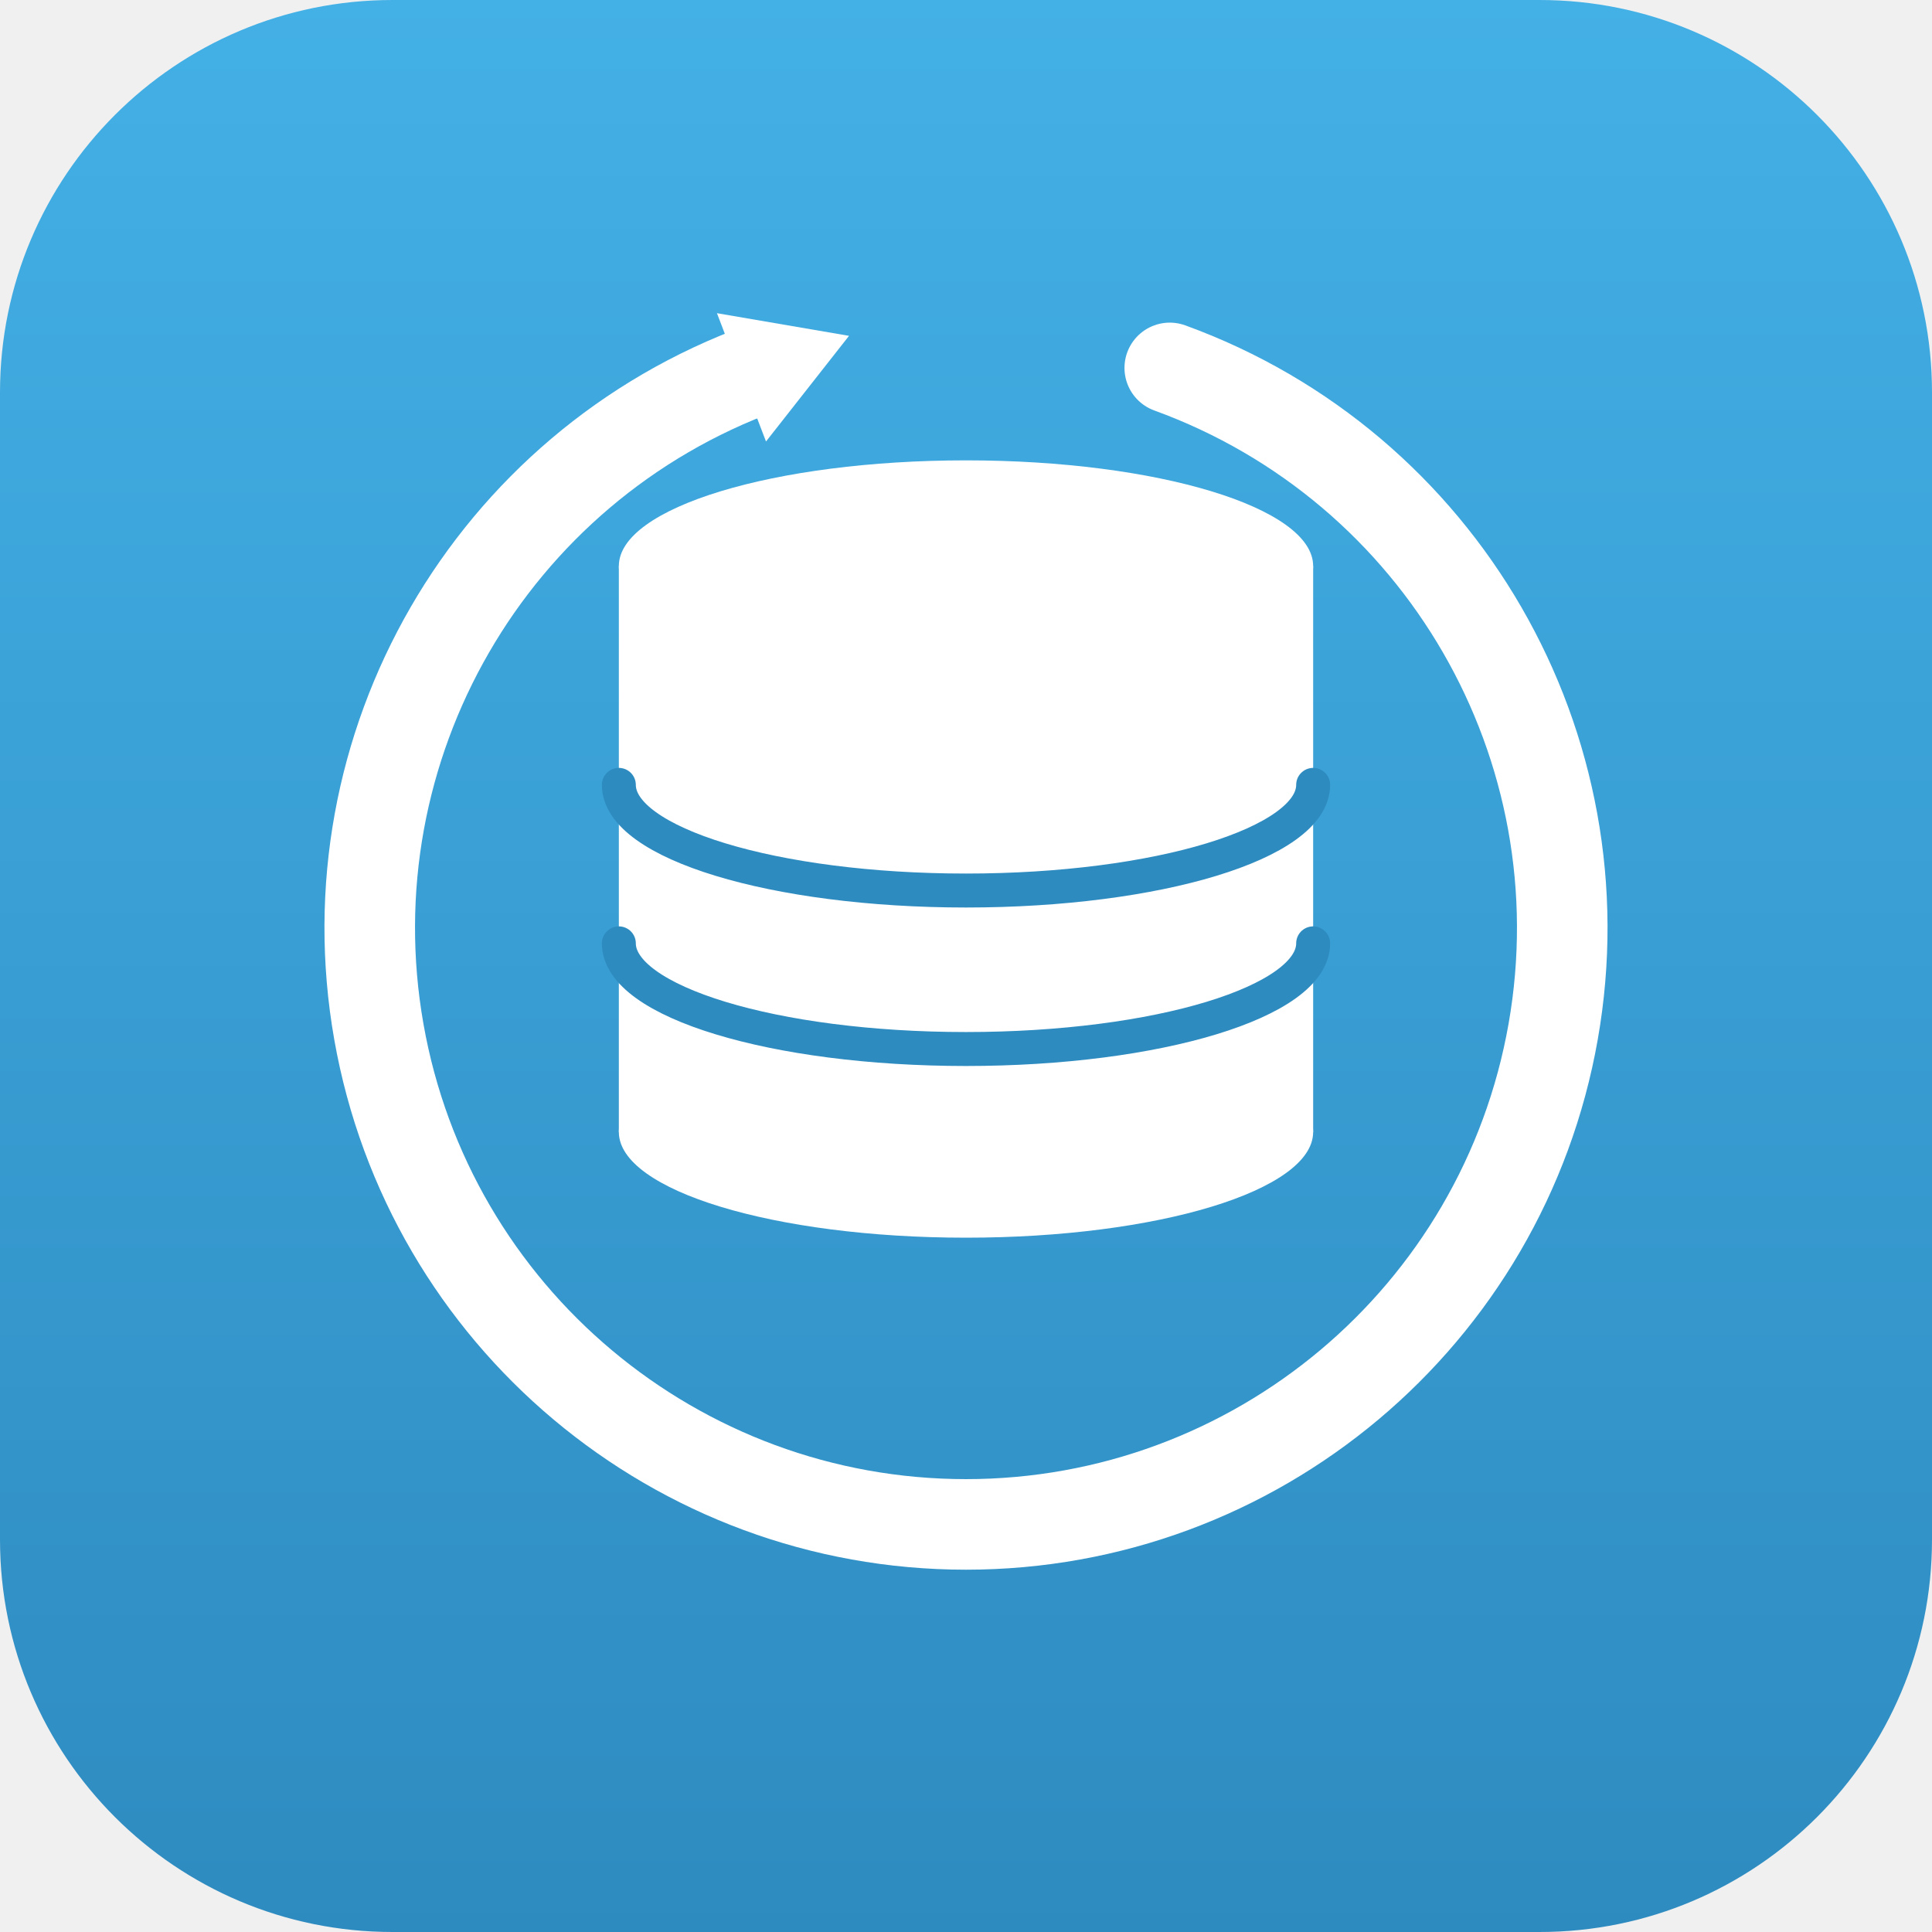
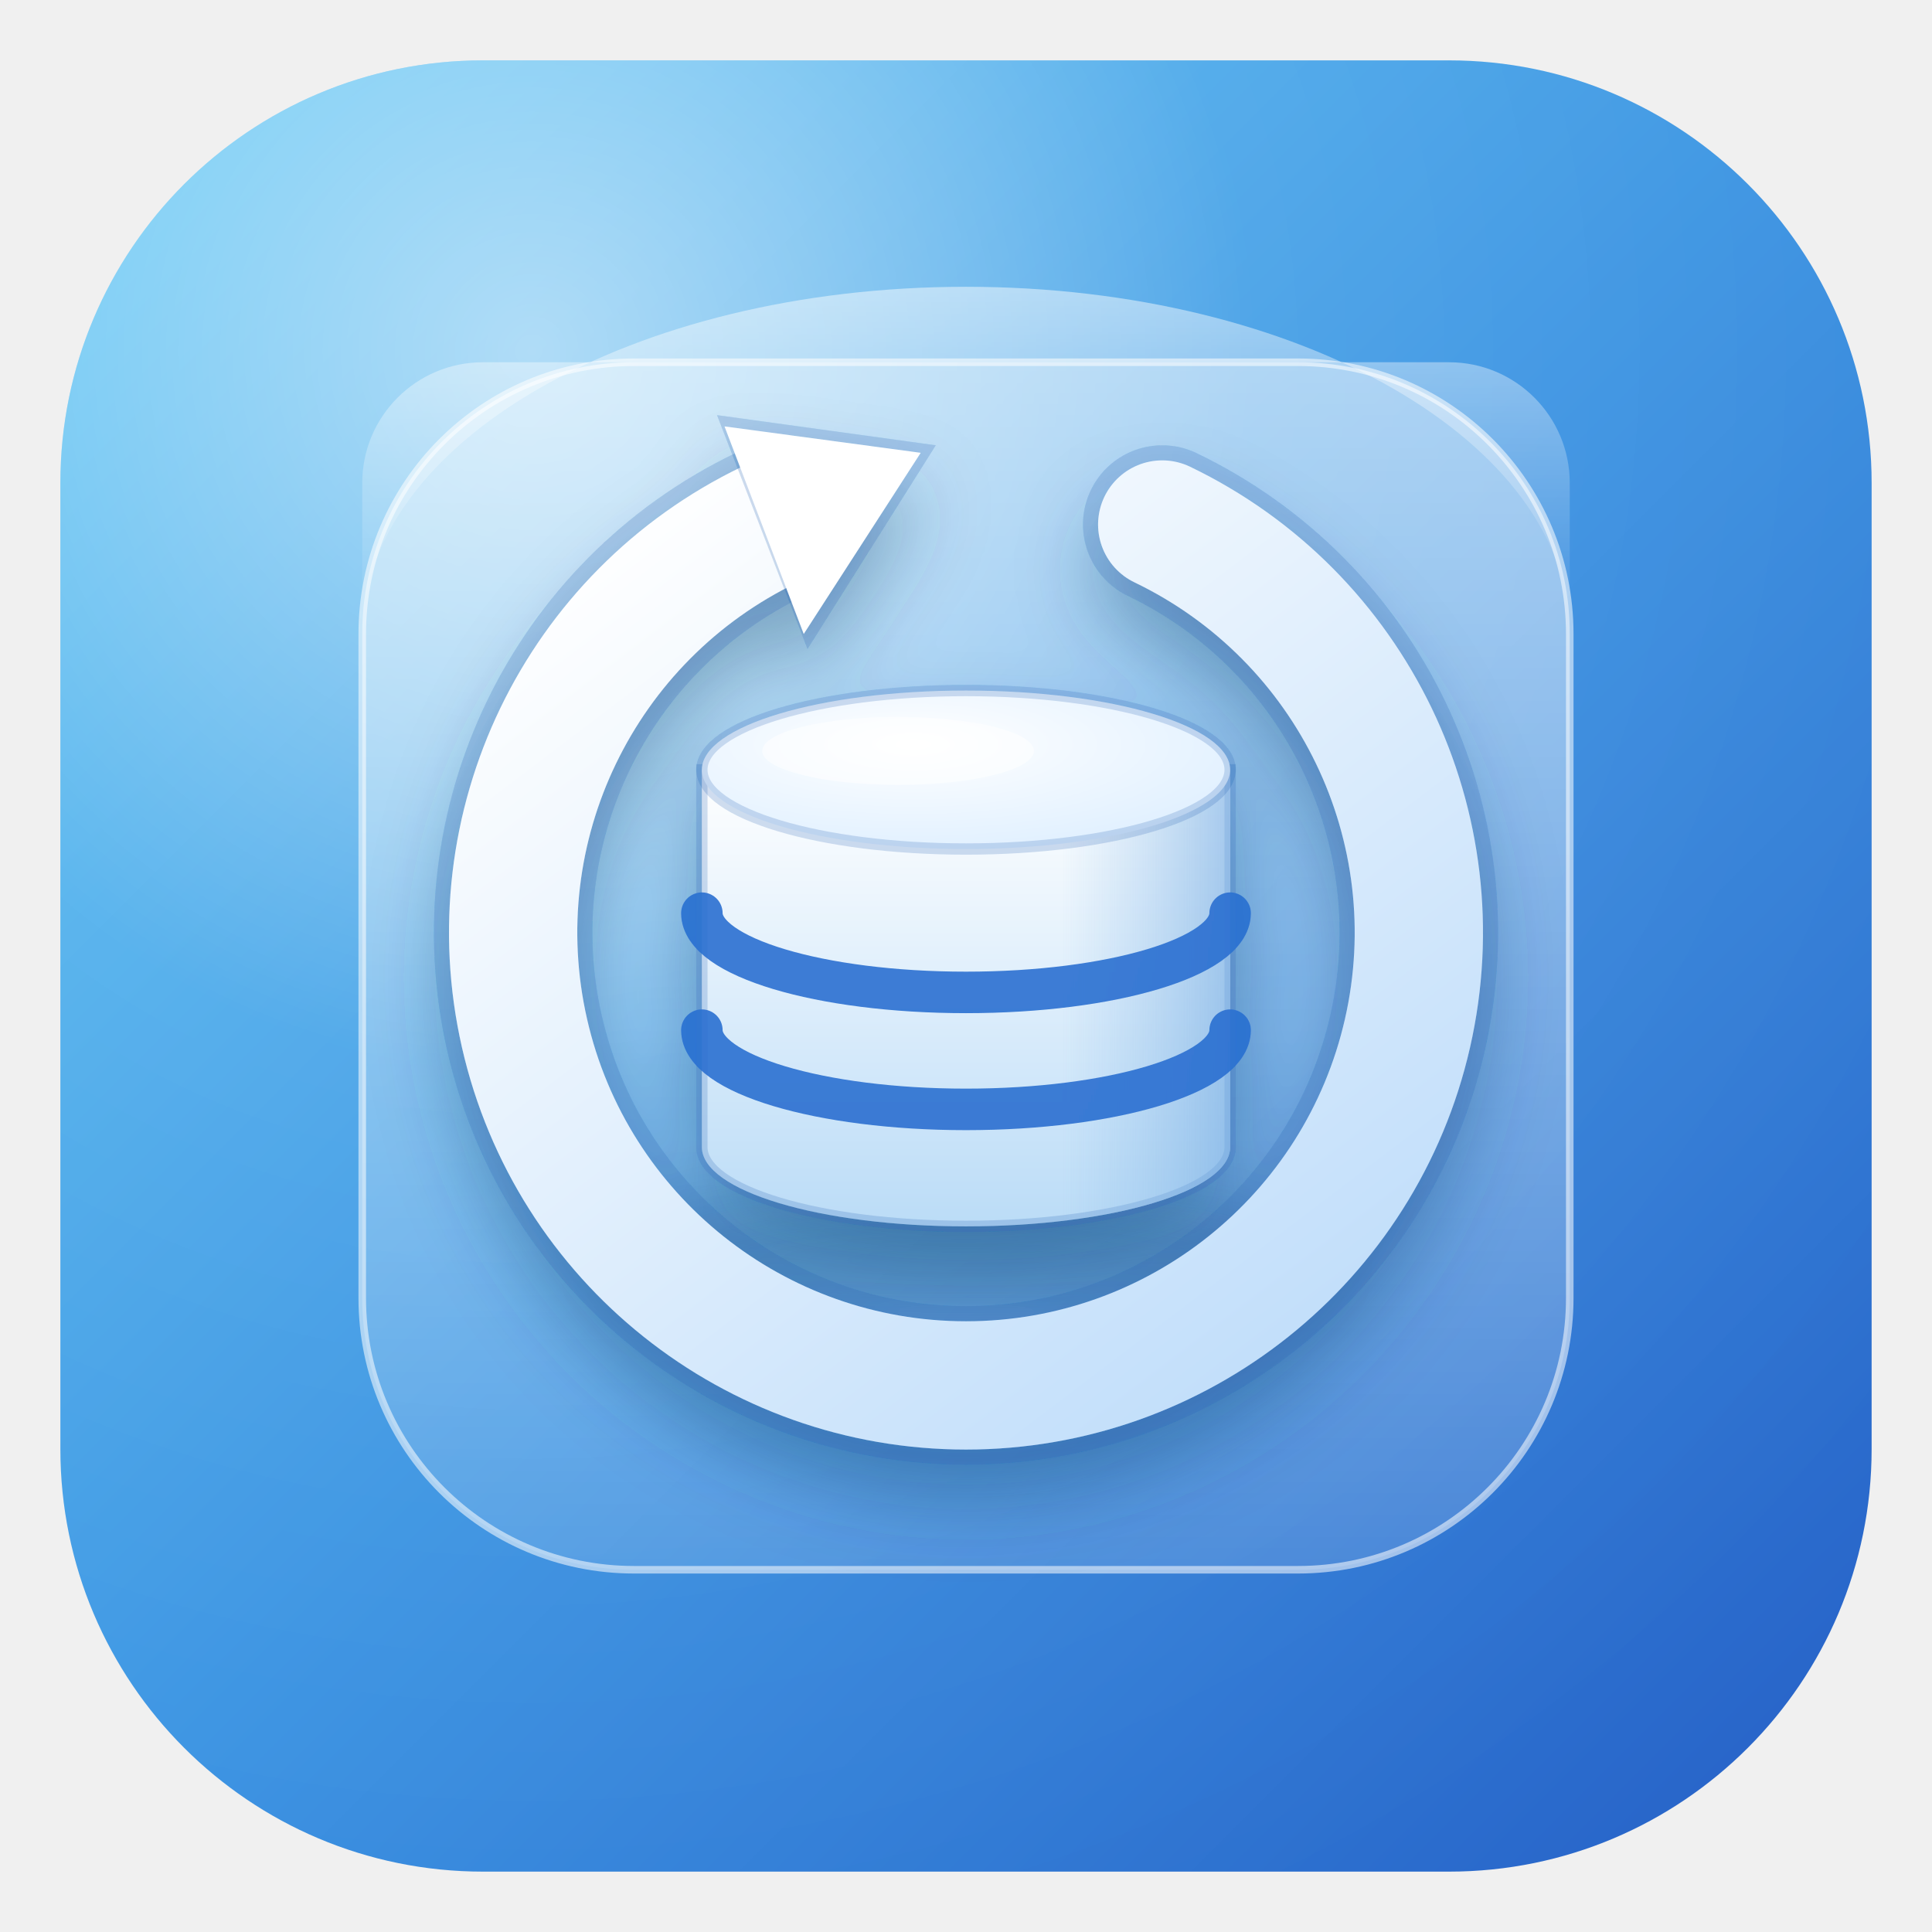
<svg xmlns="http://www.w3.org/2000/svg" viewBox="0 0 512 512" role="img" aria-label="Backup and Restore">
  <defs>
-     <linearGradient id="bgGradient" x1="0" y1="0" x2="0" y2="1">
-       <stop offset="0" stop-color="#43B0E6" />
-       <stop offset="1" stop-color="#2E8BC0" />
+     <linearGradient id="tile" x1="0" y1="0" x2="1" y2="1">
+       <stop offset="0" stop-color="#5FC8F5" />
+       <stop offset="0.5" stop-color="#3A93E2" />
+       <stop offset="1" stop-color="#265FC6" />
    </linearGradient>
+     <radialGradient id="tileSheen" cx="0.26" cy="0.16" r="0.95">
+       <stop offset="0" stop-color="#ffffff" stop-opacity="0.55" />
+       <stop offset="0.42" stop-color="#ffffff" stop-opacity="0.08" />
+       <stop offset="1" stop-color="#ffffff" stop-opacity="0" />
+     </radialGradient>
+     <linearGradient id="glass" x1="0" y1="0" x2="0" y2="1">
+       <stop offset="0" stop-color="#ffffff" stop-opacity="0.55" />
+       <stop offset="1" stop-color="#ffffff" stop-opacity="0.12" />
+     </linearGradient>
+     <linearGradient id="glassTop" x1="0" y1="0" x2="0" y2="1">
+       <stop offset="0" stop-color="#ffffff" stop-opacity="0.70" />
+       <stop offset="1" stop-color="#ffffff" stop-opacity="0" />
+     </linearGradient>
+     <linearGradient id="arrow" x1="0.1" y1="0" x2="0.9" y2="1">
+       <stop offset="0" stop-color="#ffffff" />
+       <stop offset="1" stop-color="#BFDDFA" />
+     </linearGradient>
+     <linearGradient id="dbBody" x1="0" y1="0" x2="0" y2="1">
+       <stop offset="0" stop-color="#ffffff" />
+       <stop offset="1" stop-color="#BBDCF7" />
+     </linearGradient>
+     <linearGradient id="dbSide" x1="0" y1="0" x2="1" y2="0">
+       <stop offset="0" stop-color="#ffffff" stop-opacity="0" />
+       <stop offset="0.68" stop-color="#8FBFEA" stop-opacity="0" />
+       <stop offset="1" stop-color="#6FA8E1" stop-opacity="0.60" />
+     </linearGradient>
+     <radialGradient id="dbTop" cx="0.40" cy="0.34" r="0.88">
+       <stop offset="0" stop-color="#ffffff" />
+       <stop offset="1" stop-color="#D8ECFF" />
+     </radialGradient>
+     <filter id="soft" x="-30%" y="-30%" width="160%" height="160%">
+       <feDropShadow dx="0" dy="12" stdDeviation="10" flood-color="#0B3F66" flood-opacity="0.34" />
+     </filter>
+     <filter id="contact" x="-50%" y="-50%" width="200%" height="200%">
+       <feGaussianBlur stdDeviation="9" />
+     </filter>
  </defs>
-   <rect width="512" height="512" rx="104" fill="url(#bgGradient)" />
-   <g fill="none" stroke="#ffffff" stroke-width="24" stroke-linecap="round">
-     <path d="M310 97.5 A158 158 0 1 1 202 97.5" />
-   </g>
-   <polygon points="225,89 203,117 190,83" fill="#ffffff" />
-   <g fill="#ffffff">
-     <rect x="164" y="150" width="184" height="150" />
-     <ellipse cx="256" cy="300" rx="92" ry="28" />
-     <ellipse cx="256" cy="150" rx="92" ry="28" />
-   </g>
-   <g fill="none" stroke="#2E8BC0" stroke-width="9" stroke-linecap="round">
-     <path d="M164 208 a92 28 0 0 0 184 0" />
-     <path d="M164 250 a92 28 0 0 0 184 0" />
+   <rect x="16" y="16" width="480" height="480" rx="112" fill="url(#tile)" />
+   <rect x="16" y="16" width="480" height="480" rx="112" fill="url(#tileSheen)" />
+   <rect x="96" y="96" width="320" height="320" rx="72" fill="url(#glass)" stroke="#ffffff" stroke-opacity="0.55" stroke-width="2" />
+   <path d="M96 168 v-40 a32 32 0 0 1 32-32 h256 a32 32 0 0 1 32 32 v40 a160 92 0 0 0 -320 0 z" fill="url(#glassTop)" opacity="0.7" />
+   <ellipse cx="256" cy="334" rx="92" ry="18" fill="#0B3F66" opacity="0.22" filter="url(#contact)" />
+   <g filter="url(#soft)">
+     <path d="M308 139 A120 120 0 1 1 204 139" fill="none" stroke="#1E5BB0" stroke-opacity="0.22" stroke-width="42" stroke-linecap="round" />
+     <path d="M308 139 A120 120 0 1 1 204 139" fill="none" stroke="url(#arrow)" stroke-width="34" stroke-linecap="round" />
+     <polygon points="190,110 248,118 214,172" fill="#1E5BB0" fill-opacity="0.22" />
+     <polygon points="192,113 244,120 213,168" fill="#ffffff" />
+     <path d="M186 204 v100 a70 21 0 0 0 140 0 v-100 z" fill="url(#dbBody)" stroke="#1E5BB0" stroke-opacity="0.20" stroke-width="3" />
+     <path d="M186 204 v100 a70 21 0 0 0 140 0 v-100 z" fill="url(#dbSide)" />
+     <ellipse cx="256" cy="204" rx="70" ry="21" fill="url(#dbTop)" stroke="#1E5BB0" stroke-opacity="0.20" stroke-width="3" />
+     <g fill="none" stroke="#2A6FD0" stroke-width="11" stroke-linecap="round" opacity="0.9">
+       <path d="M186 242 a70 21 0 0 0 140 0" />
+       <path d="M186 273 a70 21 0 0 0 140 0" />
+     </g>
+     <ellipse cx="238" cy="199" rx="36" ry="9" fill="#ffffff" opacity="0.55" />
  </g>
</svg>
